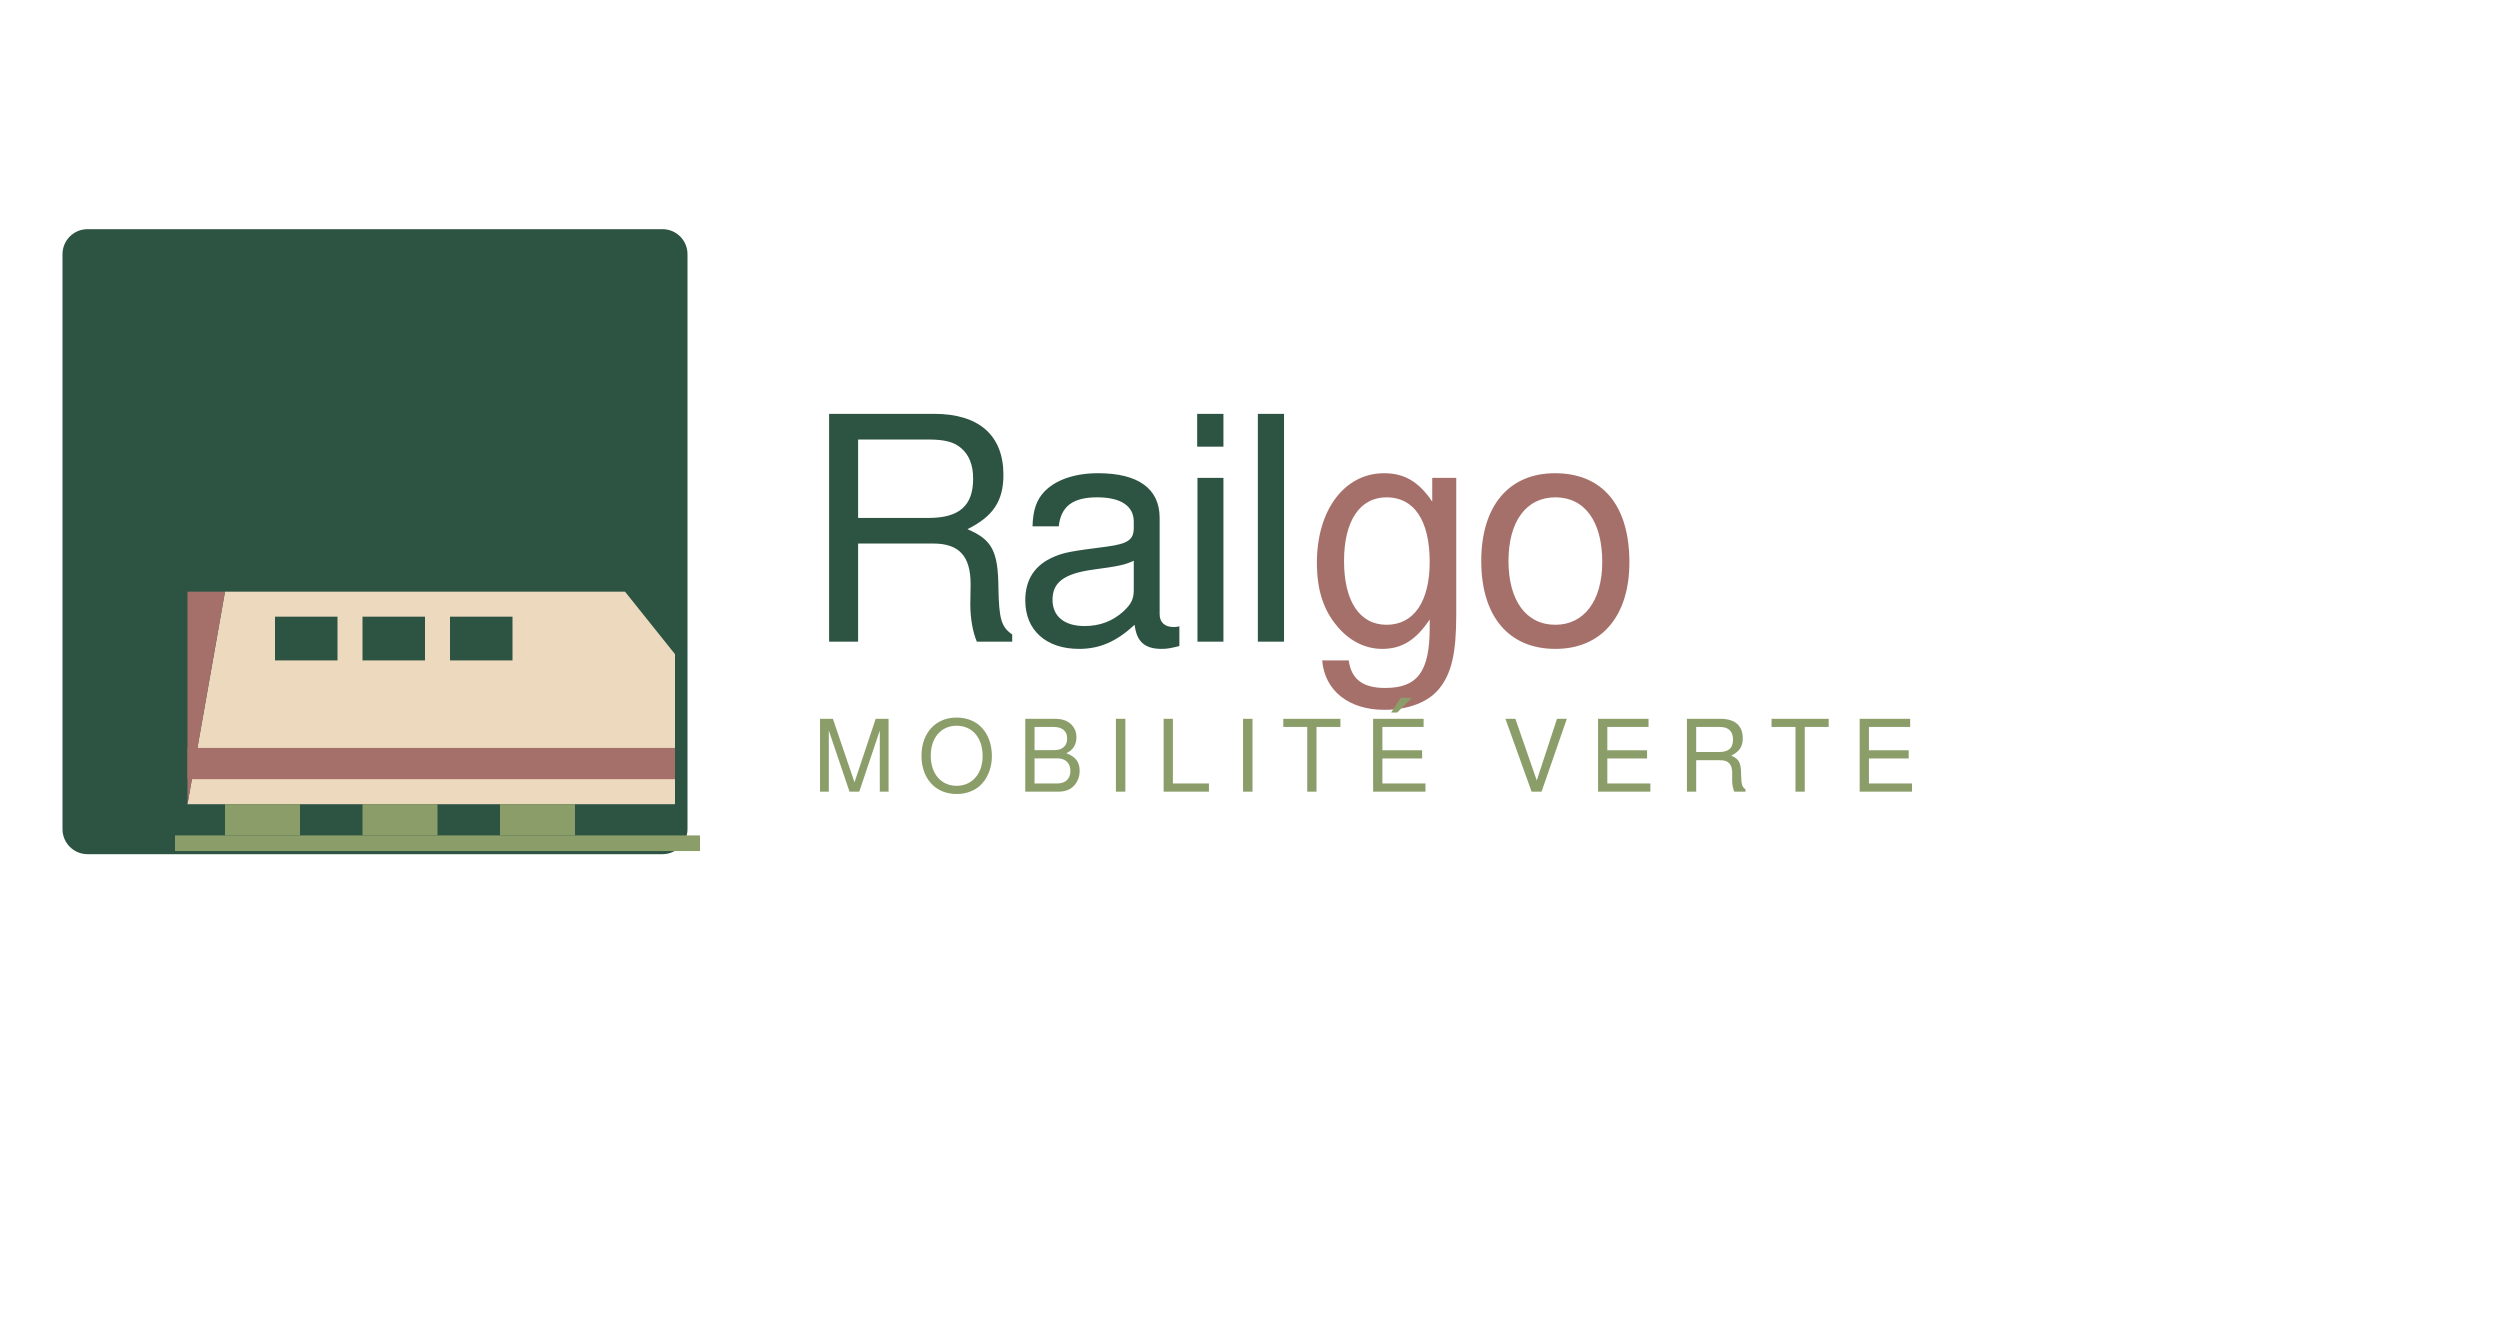
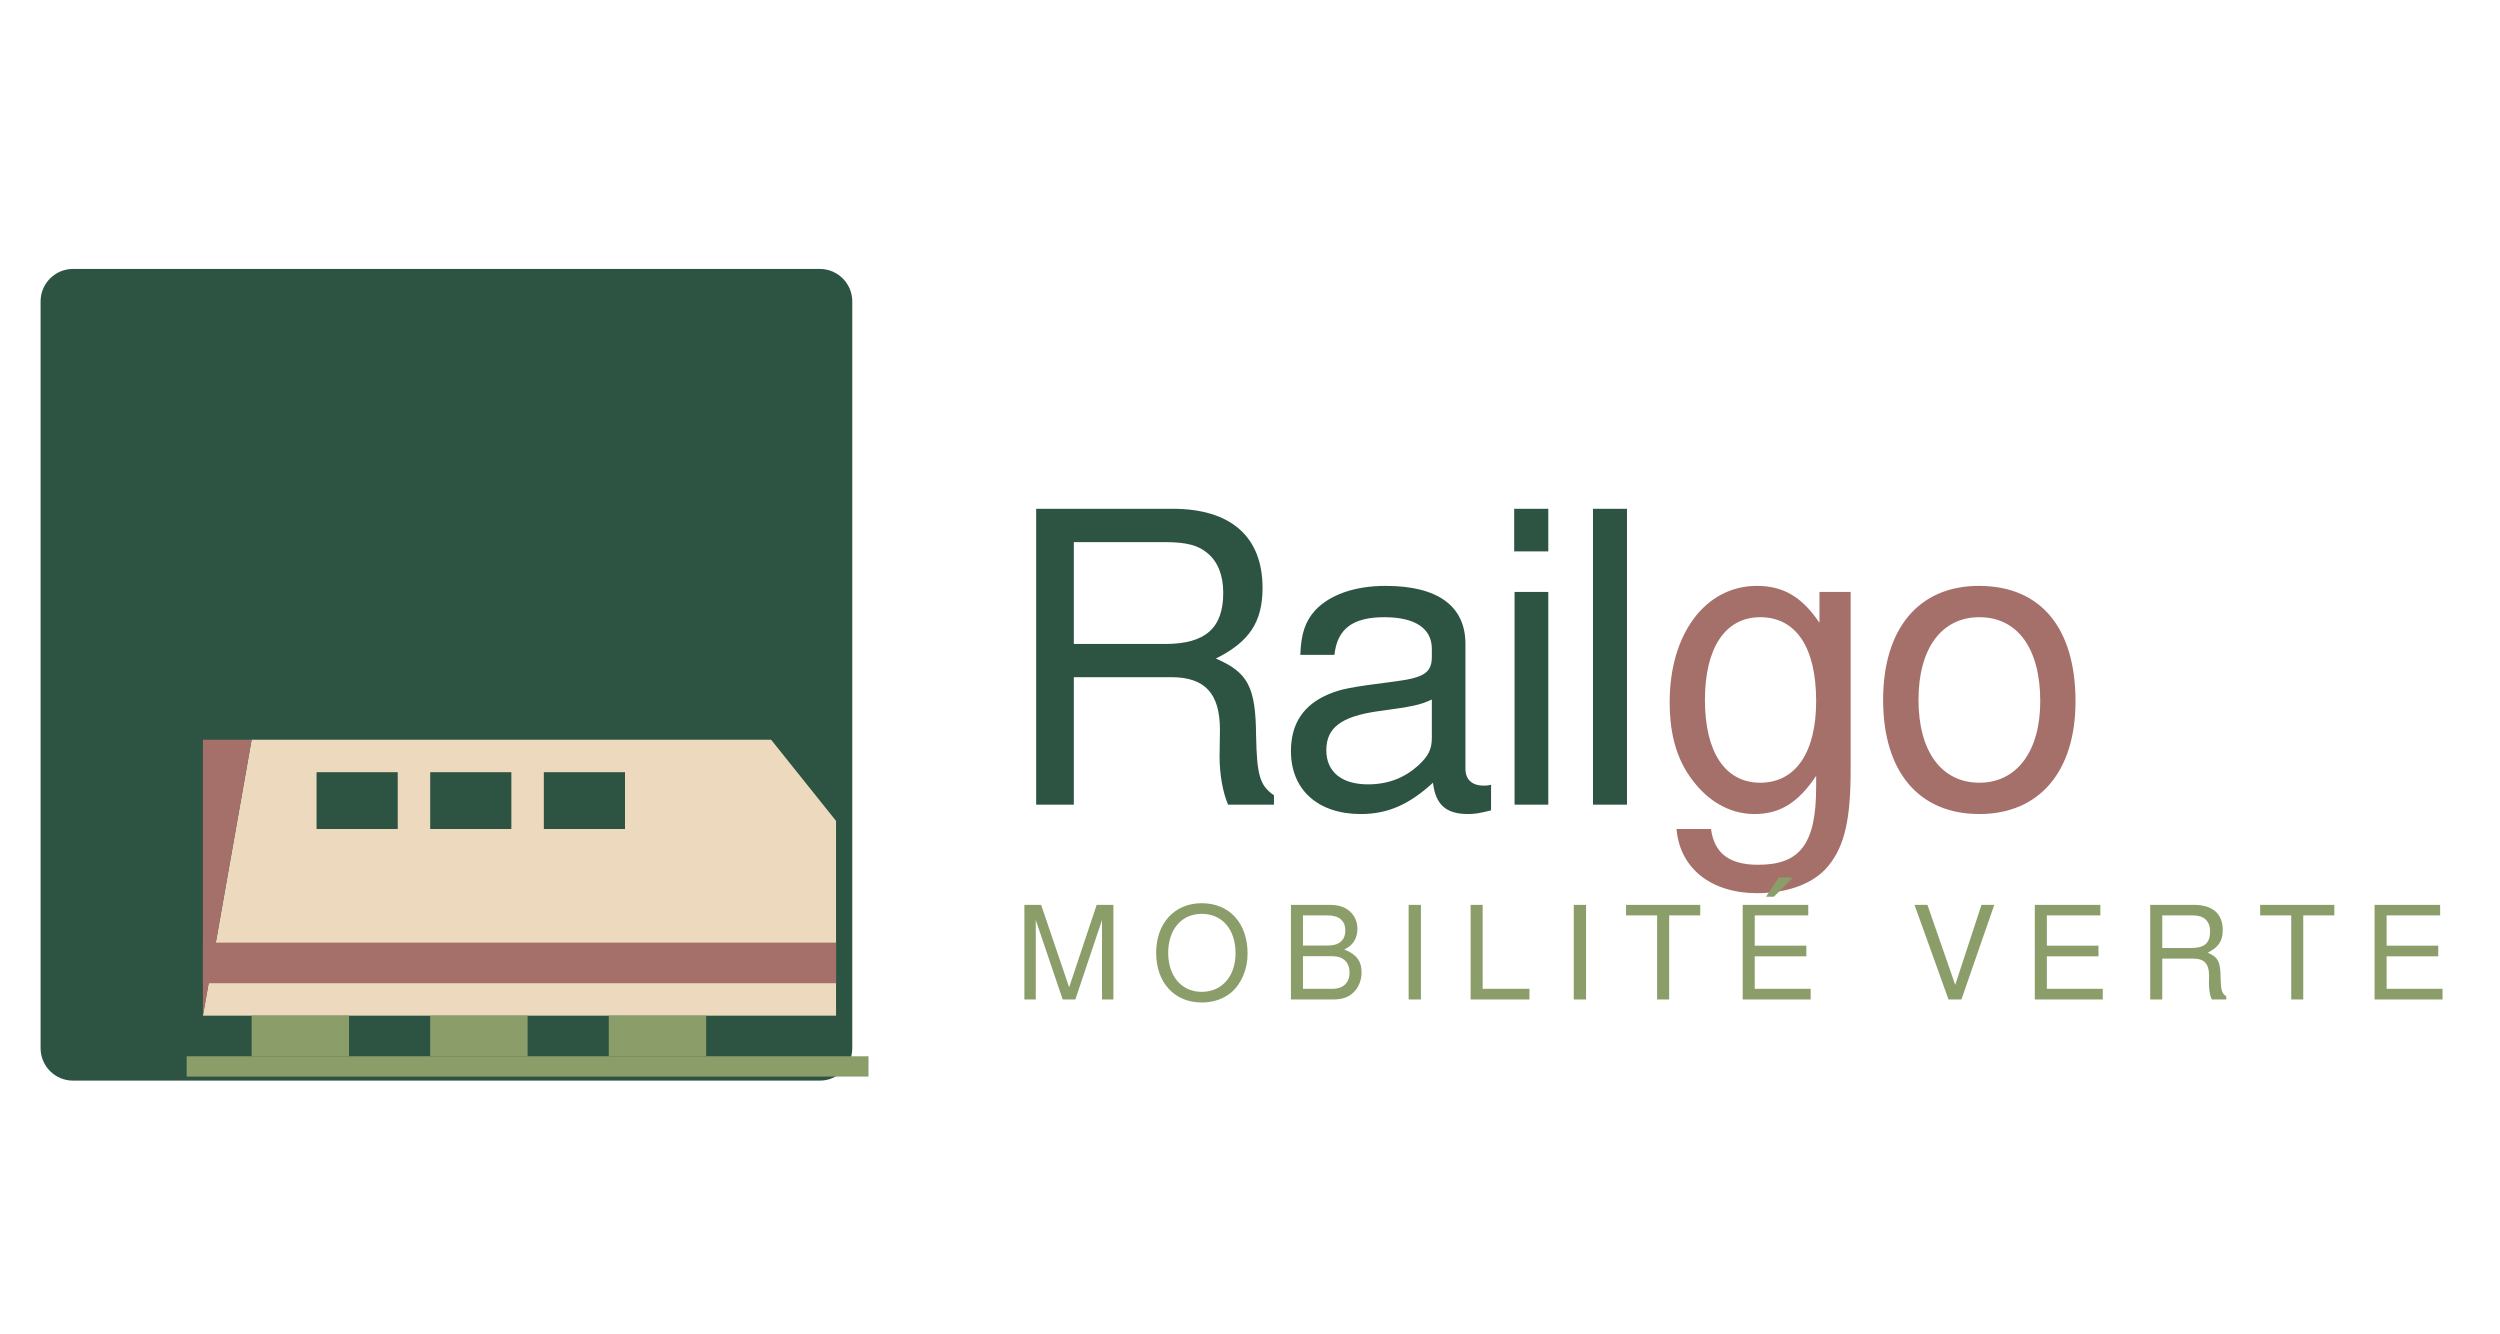
- <svg xmlns="http://www.w3.org/2000/svg" width="300" height="160" viewBox="0 0 400 160">
+ <svg xmlns="http://www.w3.org/2000/svg" width="300" height="160" viewBox="5 5 308 108">
  <rect x="10" y="10" width="100" height="100" rx="4" fill="#2D5443" />
  <polygon points="30,102 36,68 100,68 108,78 108,102" fill="#EDD9BE" />
  <polygon points="30,102 36,68 30,68" fill="#A6706A" />
  <rect x="30" y="93" width="78" height="5" rx="0" fill="#A6706A" />
  <rect x="44" y="72" width="10" height="7" rx="0" fill="#2D5443" />
  <rect x="58" y="72" width="10" height="7" rx="0" fill="#2D5443" />
  <rect x="72" y="72" width="10" height="7" rx="0" fill="#2D5443" />
  <rect x="36" y="102" width="12" height="5" rx="0" fill="#8B9E6A" />
  <rect x="58" y="102" width="12" height="5" rx="0" fill="#8B9E6A" />
  <rect x="80" y="102" width="12" height="5" rx="0" fill="#8B9E6A" />
  <rect x="28" y="107" width="84" height="2.5" rx="0" fill="#8B9E6A" />
  <text x="128" y="76" font-size="50" font-weight="500" fill="#2D5443" font-family="'Helvetica Neue', Helvetica, Arial, sans-serif" letter-spacing="-1.5">Rail<tspan fill="#A6706A">go</tspan>
  </text>
  <text x="130" y="100" font-size="16" fill="#8B9E6A" font-family="'Helvetica Neue', Helvetica, Arial, sans-serif" letter-spacing="3.5">MOBILITÉ VERTE</text>
</svg>
